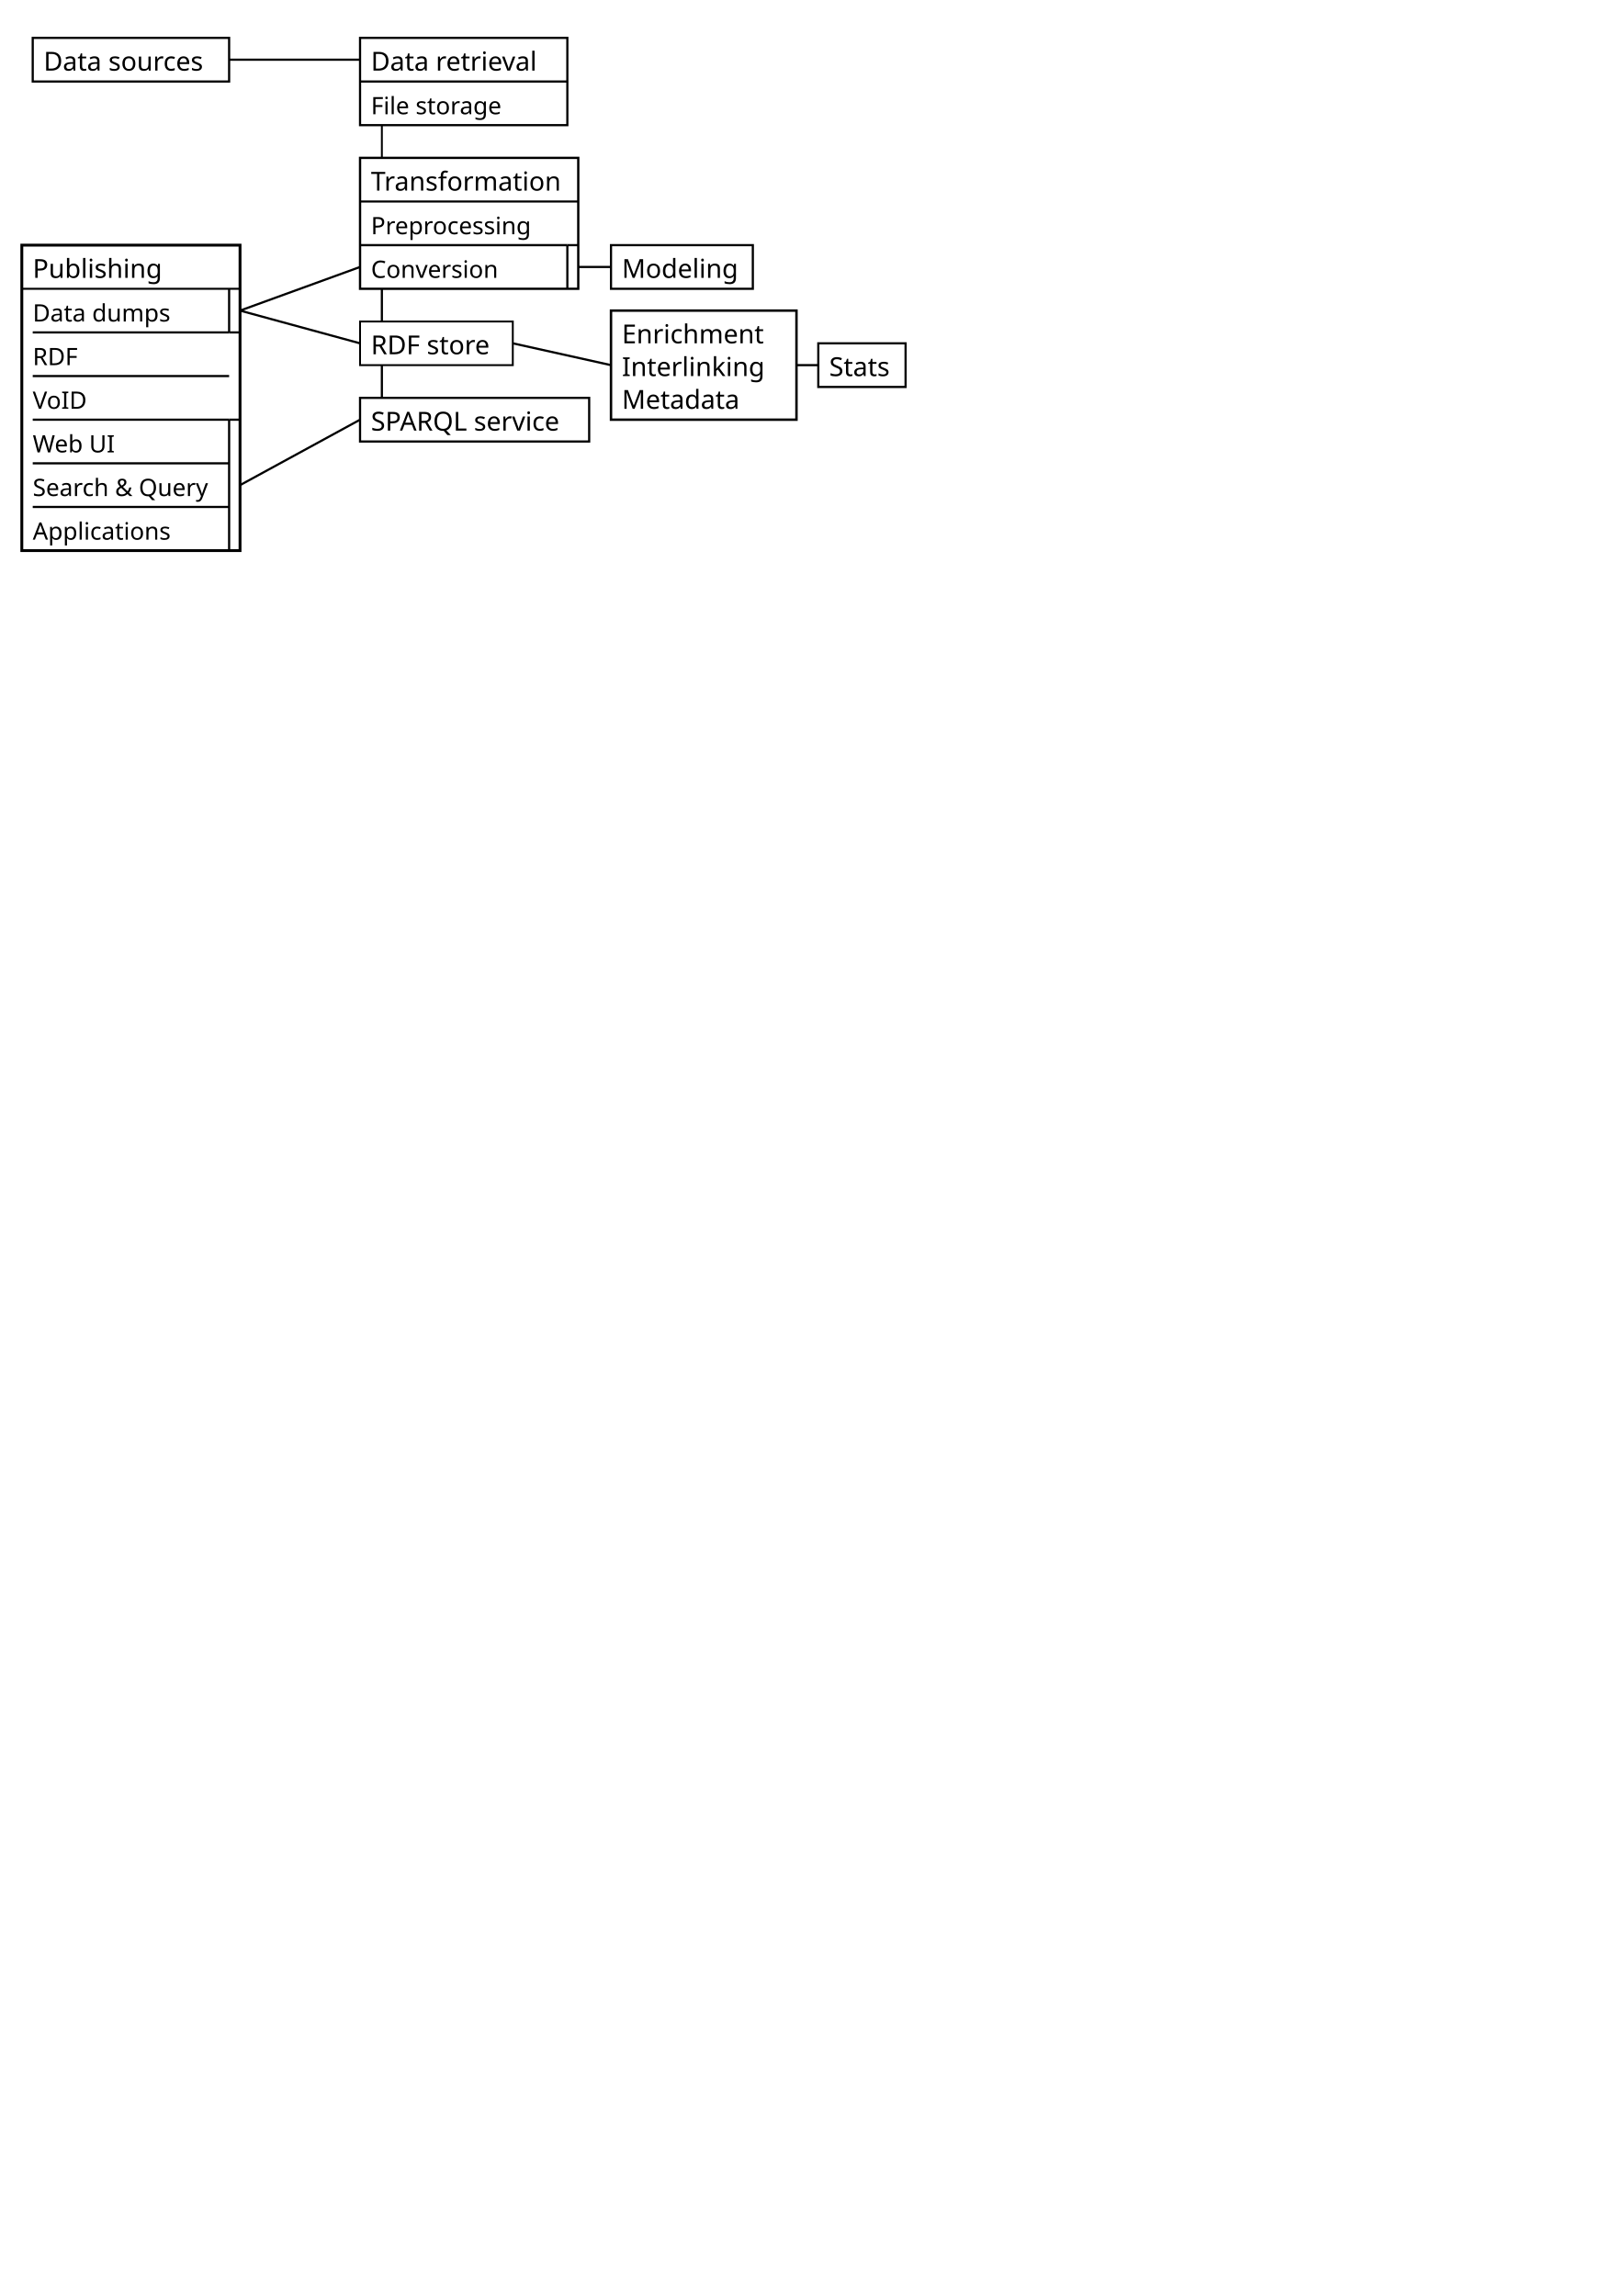
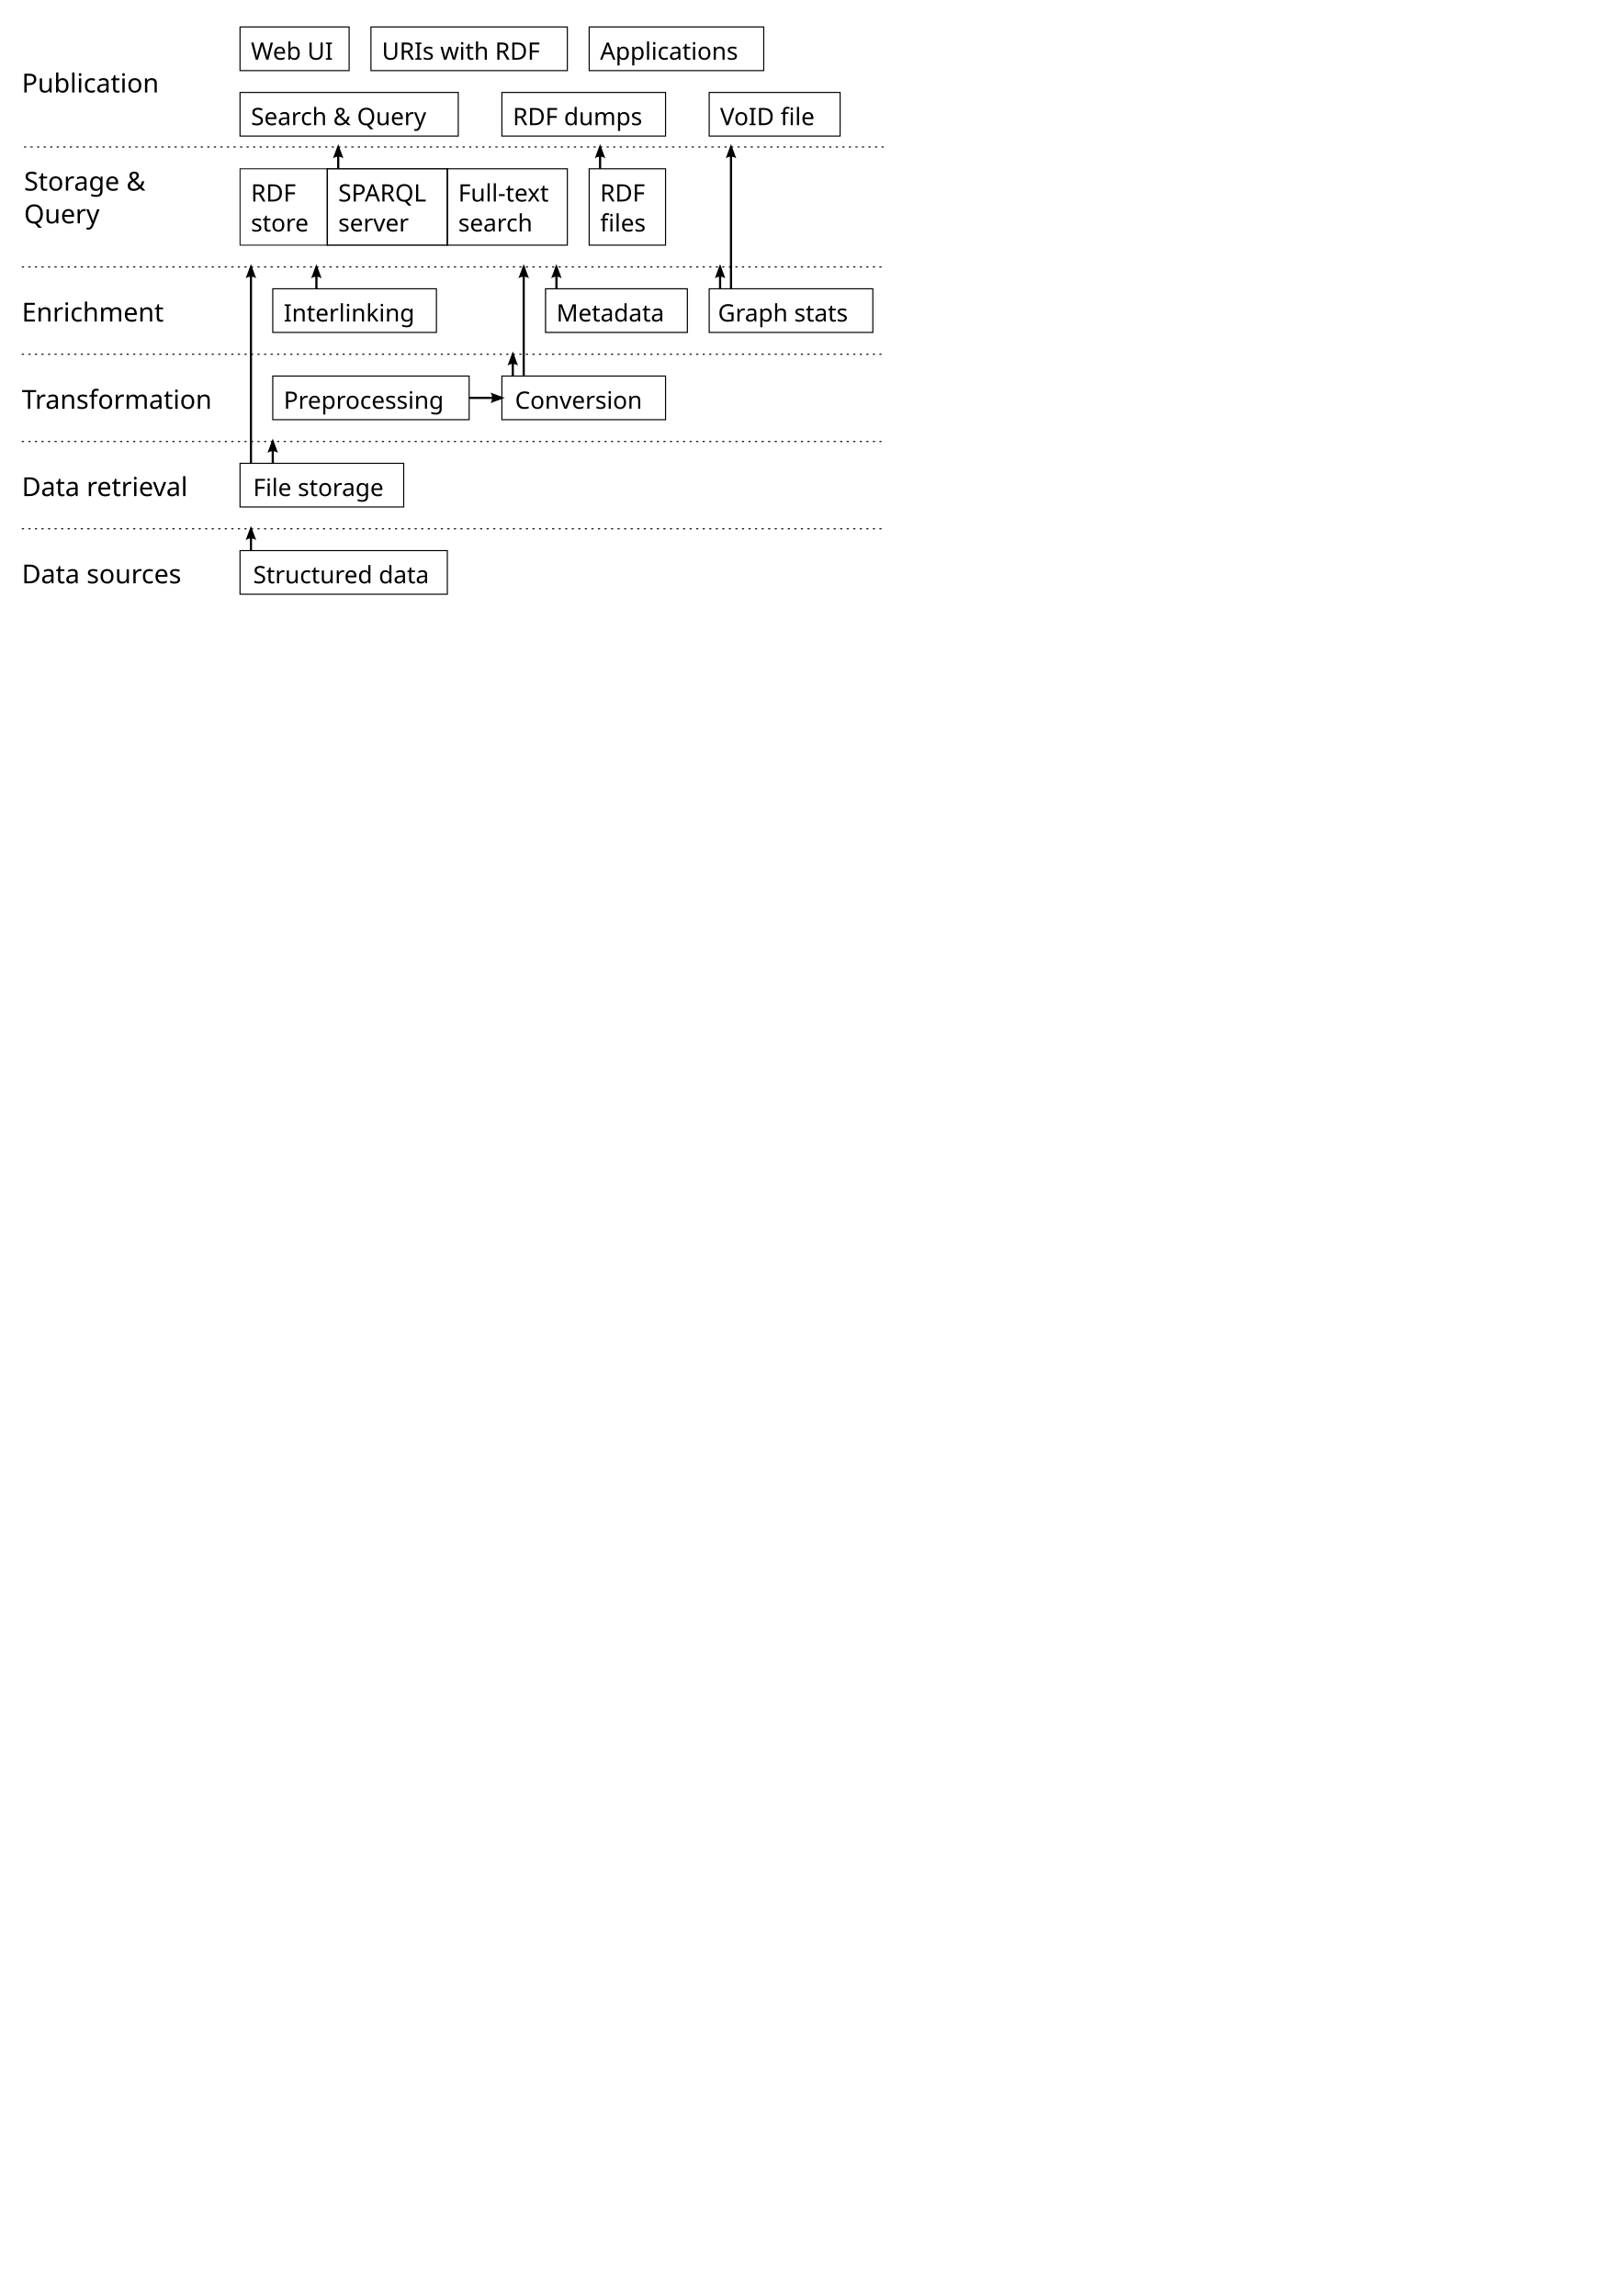
<svg xmlns="http://www.w3.org/2000/svg" width="744.094" height="1052.362" id="svg3055" version="1.1">
-   <defs id="defs3057" />
+   <defs id="defs3057">
+     <marker orient="auto" refY="0.0" refX="0.0" id="Arrow2Mend" style="overflow:visible;">
+       <path id="path4239" style="fill-rule:evenodd;stroke-width:0.625;stroke-linejoin:round;" d="M 8.719,4.034 L -2.207,0.016 L 8.719,-4.002 C 6.973,-1.63 6.983,1.616 8.719,4.034 z " transform="scale(0.6) rotate(180) translate(0,0)" />
+     </marker>
+     <marker orient="auto" refY="0" refX="0" id="Arrow2Mend-9" style="overflow:visible">
+       <path id="path4239-2" style="fill-rule:evenodd;stroke-width:0.625;stroke-linejoin:round" d="M 8.719,4.034 -2.207,0.016 8.719,-4.002 c -1.745,2.372 -1.735,5.617 -6e-7,8.035 z" transform="scale(-0.6,-0.6)" />
+     </marker>
+     <marker orient="auto" refY="0" refX="0" id="Arrow2Mend-8" style="overflow:visible">
+       <path id="path4239-4" style="fill-rule:evenodd;stroke-width:0.625;stroke-linejoin:round" d="M 8.719,4.034 -2.207,0.016 8.719,-4.002 c -1.745,2.372 -1.735,5.617 -6e-7,8.035 z" transform="scale(-0.6,-0.6)" />
+     </marker>
+     <marker orient="auto" refY="0" refX="0" id="Arrow2Mend-3" style="overflow:visible">
+       <path id="path4239-5" style="fill-rule:evenodd;stroke-width:0.625;stroke-linejoin:round" d="M 8.719,4.034 -2.207,0.016 8.719,-4.002 c -1.745,2.372 -1.735,5.617 -6e-7,8.035 z" transform="scale(-0.6,-0.6)" />
+     </marker>
+   </defs>
  <g id="layer1">
-     <rect style="fill:none;stroke:#000000;stroke-width:1;stroke-miterlimit:4;stroke-opacity:1;stroke-dasharray:none" id="rect3069" width="90" height="20" x="15" y="17.362" />
-     <rect style="fill:none;stroke:#000000;stroke-width:1;stroke-miterlimit:4;stroke-opacity:1;stroke-dasharray:none" id="rect3839" width="95" height="40" x="165" y="17.362" />
-     <text xml:space="preserve" style="font-size:40px;font-style:normal;font-weight:normal;line-height:125%;letter-spacing:0px;word-spacing:0px;fill:#000000;fill-opacity:1;stroke:none;font-family:Sans" x="20" y="32.362" id="text3841">
-       <tspan id="tspan3843" x="20" y="32.362" style="font-size:12px">Data sources</tspan>
+     <text xml:space="preserve" style="font-size:40px;font-style:normal;font-weight:normal;line-height:125%;letter-spacing:0px;word-spacing:0px;fill:#000000;fill-opacity:1;stroke:none;font-family:Sans" x="10" y="267.362" id="text3841">
+       <tspan id="tspan3843" x="10" y="267.362" style="font-size:12px">Data sources</tspan>
    </text>
-     <text xml:space="preserve" style="font-size:40px;font-style:normal;font-weight:normal;line-height:125%;letter-spacing:0px;word-spacing:0px;fill:#000000;fill-opacity:1;stroke:none;font-family:Sans" x="170" y="32.362" id="text3845">
-       <tspan id="tspan3847" x="170" y="32.362" style="font-size:12px">Data retrieval</tspan>
+     <text xml:space="preserve" style="font-size:40px;font-style:normal;font-weight:normal;line-height:125%;letter-spacing:0px;word-spacing:0px;fill:#000000;fill-opacity:1;stroke:none;font-family:Sans" x="10" y="227.362" id="text3845">
+       <tspan id="tspan3847" x="10" y="227.362" style="font-size:12px">Data retrieval</tspan>
    </text>
-     <text xml:space="preserve" style="font-size:12px;font-style:normal;font-weight:normal;line-height:125%;letter-spacing:0px;word-spacing:0px;fill:#000000;fill-opacity:1;stroke:none;font-family:Sans" x="170" y="52.362" id="text3849">
-       <tspan id="tspan3851" x="170" y="52.362" style="font-size:11px">File storage</tspan>
+     <text xml:space="preserve" style="font-size:12px;font-style:normal;font-weight:normal;line-height:125%;letter-spacing:0px;word-spacing:0px;fill:#000000;fill-opacity:1;stroke:none;font-family:Sans" x="116" y="227.362" id="text3849">
+       <tspan id="tspan3851" x="116" y="227.362" style="font-size:11px">File storage</tspan>
    </text>
-     <rect style="fill:none;stroke:#000000;stroke-width:1.054;stroke-opacity:1" id="rect3853" width="100" height="60" x="165" y="72.362" />
-     <text xml:space="preserve" style="font-size:12px;font-style:normal;font-weight:normal;line-height:125%;letter-spacing:0px;word-spacing:0px;fill:#000000;fill-opacity:1;stroke:none;font-family:Sans" x="170" y="87.362" id="text3855">
-       <tspan id="tspan3857" x="170" y="87.362">Transformation</tspan>
+     <text xml:space="preserve" style="font-size:12px;font-style:normal;font-weight:normal;line-height:125%;letter-spacing:0px;word-spacing:0px;fill:#000000;fill-opacity:1;stroke:none;font-family:Sans" x="10" y="187.362" id="text3855">
+       <tspan id="tspan3857" x="10" y="187.362">Transformation</tspan>
    </text>
-     <text xml:space="preserve" style="font-size:12px;font-style:normal;font-weight:normal;line-height:125%;letter-spacing:0px;word-spacing:0px;fill:#000000;fill-opacity:1;stroke:none;font-family:Sans" x="170" y="107.362" id="text3859">
-       <tspan id="tspan3861" x="170" y="107.362" style="font-size:11px">Preprocessing</tspan>
+     <text xml:space="preserve" style="font-size:12px;font-style:normal;font-weight:normal;line-height:125%;letter-spacing:0px;word-spacing:0px;fill:#000000;fill-opacity:1;stroke:none;font-family:Sans" x="130" y="187.362" id="text3859">
+       <tspan id="tspan3861" x="130" y="187.362" style="font-size:11px">Preprocessing</tspan>
    </text>
-     <text xml:space="preserve" style="font-size:11px;font-style:normal;font-weight:normal;line-height:125%;letter-spacing:0px;word-spacing:0px;fill:#000000;fill-opacity:1;stroke:none;font-family:Sans" x="170" y="127.362" id="text3863">
-       <tspan id="tspan3865" x="170" y="127.362">Conversion</tspan>
+     <text xml:space="preserve" style="font-size:11px;font-style:normal;font-weight:normal;line-height:125%;letter-spacing:0px;word-spacing:0px;fill:#000000;fill-opacity:1;stroke:none;font-family:Sans" x="236" y="187.362" id="text3863">
+       <tspan id="tspan3865" x="236" y="187.362">Conversion</tspan>
    </text>
-     <path style="fill:none;stroke:#000000;stroke-width:0.953px;stroke-linecap:butt;stroke-linejoin:miter;stroke-opacity:1" d="m 165,92.362 100,0" id="path3877" />
-     <rect style="fill:none;stroke:#000000;stroke-width:1;stroke-opacity:1;stroke-miterlimit:4;stroke-dasharray:none" id="rect3879" width="65" height="20" x="280" y="112.362" />
-     <text xml:space="preserve" style="font-size:12px;font-style:normal;font-weight:normal;line-height:125%;letter-spacing:0px;word-spacing:0px;fill:#000000;fill-opacity:1;stroke:none;font-family:Sans" x="285" y="127.362" id="text3881">
-       <tspan id="tspan3883" x="285" y="127.362">Modeling</tspan>
+     <text xml:space="preserve" style="font-size:12px;font-style:normal;font-weight:normal;line-height:125%;letter-spacing:0px;word-spacing:0px;fill:#000000;fill-opacity:1;stroke:none;font-family:Sans" x="255" y="147.362" id="text3889">
+       <tspan id="tspan3891" x="255" y="147.362" style="font-size:11px">Metadata</tspan>
    </text>
-     <path style="fill:none;stroke:#000000;stroke-width:1.027px;stroke-linecap:butt;stroke-linejoin:miter;stroke-opacity:1" d="m 165,112.362 95,0" id="path3885" />
-     <text xml:space="preserve" style="font-size:12px;font-style:normal;font-weight:normal;line-height:125%;letter-spacing:0px;word-spacing:0px;fill:#000000;fill-opacity:1;stroke:none;font-family:Sans" x="285" y="187.362" id="text3889">
-       <tspan id="tspan3891" x="285" y="187.362">Metadata</tspan>
+     <text xml:space="preserve" style="font-size:12px;font-style:normal;font-weight:normal;line-height:125%;letter-spacing:0px;word-spacing:0px;fill:#000000;fill-opacity:1;stroke:none;font-family:Sans" x="330" y="57.362" id="text3893">
+       <tspan x="330" y="57.362" style="font-size:11px" id="tspan3094">VoID file</tspan>
    </text>
-     <text xml:space="preserve" style="font-size:12px;font-style:normal;font-weight:normal;line-height:125%;letter-spacing:0px;word-spacing:0px;fill:#000000;fill-opacity:1;stroke:none;font-family:Sans" x="15" y="187.362" id="text3893">
-       <tspan id="tspan3895" x="15" y="187.362" style="font-size:11px">VoID</tspan>
+     <text xml:space="preserve" style="font-size:12px;font-style:normal;font-weight:normal;line-height:125%;letter-spacing:0px;word-spacing:0px;fill:#000000;fill-opacity:1;stroke:none;font-family:Sans" x="329" y="147.362" id="text3897">
+       <tspan id="tspan3899" x="329" y="147.362" style="font-size:11px">Graph stats</tspan>
    </text>
-     <text xml:space="preserve" style="font-size:12px;font-style:normal;font-weight:normal;line-height:125%;letter-spacing:0px;word-spacing:0px;fill:#000000;fill-opacity:1;stroke:none;font-family:Sans" x="380" y="172.362" id="text3897">
-       <tspan id="tspan3899" x="380" y="172.362">Stats</tspan>
+     <text xml:space="preserve" style="font-size:12px;font-style:normal;font-weight:normal;line-height:125%;letter-spacing:0px;word-spacing:0px;fill:#000000;fill-opacity:1;stroke:none;font-family:Sans" x="130" y="147.362" id="text3903">
+       <tspan x="130" y="147.362" id="tspan3909" style="font-size:11px">Interlinking</tspan>
    </text>
-     <rect style="fill:none;stroke:#000000;stroke-opacity:1" id="rect3901" width="40" height="20" x="375" y="157.362" />
-     <text xml:space="preserve" style="font-size:12px;font-style:normal;font-weight:normal;line-height:125%;letter-spacing:0px;word-spacing:0px;fill:#000000;fill-opacity:1;stroke:none;font-family:Sans" x="285" y="157.362" id="text3903">
-       <tspan id="tspan3905" x="285" y="157.362">Enrichment</tspan>
-       <tspan x="285" y="172.362" id="tspan3909">Interlinking</tspan>
+     <text xml:space="preserve" style="font-size:12px;font-style:normal;font-weight:normal;line-height:125%;letter-spacing:0px;word-spacing:0px;fill:#000000;fill-opacity:1;stroke:none;font-family:Sans" x="155" y="92.362" id="text3940">
+       <tspan id="tspan3942" x="155" y="92.362" style="font-size:11px">SPARQL</tspan>
+       <tspan x="155" y="106.112" id="tspan3074" style="font-size:11px">server</tspan>
    </text>
-     <rect style="fill:none;stroke:#000000;stroke-width:1.118;stroke-opacity:1" id="rect3913" width="85" height="50" x="280" y="142.362" />
-     <text xml:space="preserve" style="font-size:12px;font-style:normal;font-weight:normal;line-height:125%;letter-spacing:0px;word-spacing:0px;fill:#000000;fill-opacity:1;stroke:none;font-family:Sans" x="170" y="197.362" id="text3940">
-       <tspan id="tspan3942" x="170" y="197.362">SPARQL service</tspan>
+     <text xml:space="preserve" style="font-size:12px;font-style:normal;font-weight:normal;line-height:125%;letter-spacing:0px;word-spacing:0px;fill:#000000;fill-opacity:1;stroke:none;font-family:Sans" x="235" y="57.362" id="text3944">
+       <tspan x="235" y="57.362" style="font-size:11px" id="tspan3090">RDF dumps</tspan>
    </text>
-     <text xml:space="preserve" style="font-size:12px;font-style:normal;font-weight:normal;line-height:125%;letter-spacing:0px;word-spacing:0px;fill:#000000;fill-opacity:1;stroke:none;font-family:Sans" x="15" y="147.362" id="text3944">
-       <tspan id="tspan3946" x="15" y="147.362" style="font-size:11px">Data dumps</tspan>
+     <text xml:space="preserve" style="font-size:12px;font-style:normal;font-weight:normal;line-height:125%;letter-spacing:0px;word-spacing:0px;fill:#000000;fill-opacity:1;stroke:none;font-family:Sans" x="10" y="42.362" id="text3948">
+       <tspan id="tspan3950" x="10" y="42.362">Publication</tspan>
    </text>
-     <text xml:space="preserve" style="font-size:12px;font-style:normal;font-weight:normal;line-height:125%;letter-spacing:0px;word-spacing:0px;fill:#000000;fill-opacity:1;stroke:none;font-family:Sans" x="15" y="127.362" id="text3948">
-       <tspan id="tspan3950" x="15" y="127.362">Publishing</tspan>
+     <text xml:space="preserve" style="font-size:12px;font-style:normal;font-weight:normal;line-height:125%;letter-spacing:0px;word-spacing:0px;fill:#000000;fill-opacity:1;stroke:none;font-family:Sans" x="115" y="57.362" id="text3952">
+       <tspan x="115" y="57.362" id="tspan3956" style="font-size:11px">Search &amp; Query</tspan>
    </text>
-     <text xml:space="preserve" style="font-size:12px;font-style:normal;font-weight:normal;line-height:125%;letter-spacing:0px;word-spacing:0px;fill:#000000;fill-opacity:1;stroke:none;font-family:Sans" x="15" y="227.362" id="text3952">
-       <tspan x="15" y="227.362" id="tspan3956" style="font-size:11px">Search &amp; Query</tspan>
+     <text xml:space="preserve" style="font-size:12px;font-style:normal;font-weight:normal;line-height:125%;letter-spacing:0px;word-spacing:0px;fill:#000000;fill-opacity:1;stroke:none;font-family:Sans" x="115" y="27.362" id="text3958">
+       <tspan id="tspan3960" x="115" y="27.362" style="font-size:11px">Web UI</tspan>
    </text>
-     <text xml:space="preserve" style="font-size:12px;font-style:normal;font-weight:normal;line-height:125%;letter-spacing:0px;word-spacing:0px;fill:#000000;fill-opacity:1;stroke:none;font-family:Sans" x="15" y="207.362" id="text3958">
-       <tspan id="tspan3960" x="15" y="207.362" style="font-size:11px">Web UI</tspan>
+     <text xml:space="preserve" style="font-size:12px;font-style:normal;font-weight:normal;line-height:125%;letter-spacing:0px;word-spacing:0px;fill:#000000;fill-opacity:1;stroke:none;font-family:Sans" x="175" y="27.362" id="text3962">
+       <tspan x="175" y="27.362" style="font-size:11px" id="tspan4018">URIs with RDF</tspan>
    </text>
-     <text xml:space="preserve" style="font-size:12px;font-style:normal;font-weight:normal;line-height:125%;letter-spacing:0px;word-spacing:0px;fill:#000000;fill-opacity:1;stroke:none;font-family:Sans" x="15" y="167.362" id="text3962">
-       <tspan id="tspan3964" x="15" y="167.362" style="font-size:11px">RDF</tspan>
+     <text xml:space="preserve" style="font-size:12px;font-style:normal;font-weight:normal;line-height:125%;letter-spacing:0px;word-spacing:0px;fill:#000000;fill-opacity:1;stroke:none;font-family:Sans" x="275" y="27.362" id="text3970">
+       <tspan id="tspan3972" x="275" y="27.362" style="font-size:11px">Applications</tspan>
    </text>
-     <text xml:space="preserve" style="font-size:12px;font-style:normal;font-weight:normal;line-height:125%;letter-spacing:0px;word-spacing:0px;fill:#000000;fill-opacity:1;stroke:none;font-family:Sans" x="15" y="247.362" id="text3970">
-       <tspan id="tspan3972" x="15" y="247.362" style="font-size:11px">Applications</tspan>
+     <text xml:space="preserve" style="font-size:12px;font-style:normal;font-weight:normal;line-height:125%;letter-spacing:0px;word-spacing:0px;fill:#000000;fill-opacity:1;stroke:none;font-family:Sans" x="115" y="92.362" id="text3974">
+       <tspan id="tspan3976" x="115" y="92.362" style="font-size:11px">RDF</tspan>
+       <tspan x="115" y="106.112" id="tspan3072" style="font-size:11px">store</tspan>
    </text>
-     <text xml:space="preserve" style="font-size:12px;font-style:normal;font-weight:normal;line-height:125%;letter-spacing:0px;word-spacing:0px;fill:#000000;fill-opacity:1;stroke:none;font-family:Sans" x="170" y="162.362" id="text3974">
-       <tspan id="tspan3976" x="170" y="162.362">RDF store</tspan>
+     <text xml:space="preserve" style="font-size:12px;font-style:normal;font-weight:normal;line-height:125%;letter-spacing:0px;word-spacing:0px;fill:#000000;fill-opacity:1;stroke:none;font-family:Sans" x="11" y="87.362" id="text3062">
+       <tspan id="tspan3064" x="11" y="87.362">Storage &amp;</tspan>
+       <tspan x="11" y="102.362" id="tspan3084">Query</tspan>
    </text>
-     <rect style="fill:none;stroke:#000000;stroke-width:0.864;stroke-miterlimit:4;stroke-opacity:1;stroke-dasharray:none" id="rect3982" width="70" height="20" x="165" y="147.362" />
-     <rect style="fill:none;stroke:#000000;stroke-width:1;stroke-miterlimit:4;stroke-opacity:1;stroke-dasharray:none" id="rect3984" width="105" height="20" x="165" y="182.362" />
-     <rect style="fill:none;stroke:#000000;stroke-width:1.317;stroke-miterlimit:4;stroke-opacity:1;stroke-dasharray:none" id="rect3986" width="100" height="140" x="10" y="112.362" />
-     <path style="fill:none;stroke:#000000;stroke-width:0.913px;stroke-linecap:butt;stroke-linejoin:miter;stroke-opacity:1" d="m 10,132.362 100,0" id="path3988" />
-     <path style="fill:none;stroke:#000000;stroke-width:1px;stroke-linecap:butt;stroke-linejoin:miter;stroke-opacity:1" d="m 15,152.362 90,0" id="path3990" />
-     <path style="fill:none;stroke:#000000;stroke-width:1px;stroke-linecap:butt;stroke-linejoin:miter;stroke-opacity:1" d="m 15,172.362 90,0" id="path3992" />
-     <path style="fill:none;stroke:#000000;stroke-width:1px;stroke-linecap:butt;stroke-linejoin:miter;stroke-opacity:1;display:inline" d="m 15,192.362 90,0" id="path3994" />
-     <path style="fill:none;stroke:#000000;stroke-width:1px;stroke-linecap:butt;stroke-linejoin:miter;stroke-opacity:1;display:inline" d="m 15,212.362 90,0" id="path3996" />
-     <path style="fill:none;stroke:#000000;stroke-width:1px;stroke-linecap:butt;stroke-linejoin:miter;stroke-opacity:1;display:inline" d="m 15,232.362 90,0" id="path3996-9" />
-     <path style="fill:none;stroke:#000000;stroke-width:1px;stroke-linecap:butt;stroke-linejoin:miter;stroke-opacity:1" d="m 165,37.362 95,0" id="path4023" />
-     <path style="fill:none;stroke:#000000;stroke-width:1px;stroke-linecap:butt;stroke-linejoin:miter;stroke-opacity:1;display:inline" d="m 105,192.362 0,60" id="path4025" />
-     <path style="fill:none;stroke:#000000;stroke-width:1px;stroke-linecap:butt;stroke-linejoin:miter;stroke-opacity:1" d="m 105,192.362 5,0" id="path4029" />
-     <path style="fill:none;stroke:#000000;stroke-width:0.866px;stroke-linecap:butt;stroke-linejoin:miter;stroke-opacity:1" d="m 175,57.362 0,15" id="path4033" />
-     <path style="fill:none;stroke:#000000;stroke-width:1px;stroke-linecap:butt;stroke-linejoin:miter;stroke-opacity:1" d="m 175,132.362 0,15" id="path4037" />
-     <path style="fill:none;stroke:#000000;stroke-width:1px;stroke-linecap:butt;stroke-linejoin:miter;stroke-opacity:1" d="m 175,167.362 0,15" id="path4039" />
-     <path style="fill:none;stroke:#000000;stroke-width:1px;stroke-linecap:butt;stroke-linejoin:miter;stroke-opacity:1" d="m 260,132.362 0,-20" id="path4041" />
-     <path style="fill:none;stroke:#000000;stroke-width:1px;stroke-linecap:butt;stroke-linejoin:miter;stroke-opacity:1" d="m 265,112.362 -5,0" id="path4043" />
-     <path style="fill:none;stroke:#000000;stroke-width:1px;stroke-linecap:butt;stroke-linejoin:miter;stroke-opacity:1" d="m 105,27.362 60,0" id="path4045" />
-     <path style="fill:none;stroke:#000000;stroke-width:1px;stroke-linecap:butt;stroke-linejoin:miter;stroke-opacity:1" d="m 265,122.362 15,0" id="path4047" />
-     <path style="fill:none;stroke:#000000;stroke-width:1px;stroke-linecap:butt;stroke-linejoin:miter;stroke-opacity:1" d="m 365,167.362 10,0" id="path4057" />
-     <path style="fill:none;stroke:#000000;stroke-width:1px;stroke-linecap:butt;stroke-linejoin:miter;stroke-opacity:1;display:inline" d="m 105,132.362 0,20" id="path4059" />
-     <path style="fill:none;stroke:#000000;stroke-width:1px;stroke-linecap:butt;stroke-linejoin:miter;stroke-opacity:1" d="m 110,152.362 -5,0" id="path4061" />
-     <path style="fill:none;stroke:#000000;stroke-width:1px;stroke-linecap:butt;stroke-linejoin:miter;stroke-opacity:1" d="m 165,122.362 -55,20" id="path3059" />
-     <path style="fill:none;stroke:#000000;stroke-width:1px;stroke-linecap:butt;stroke-linejoin:miter;stroke-opacity:1" d="m 165,192.362 -55,30" id="path3061" />
-     <path style="fill:none;stroke:#000000;stroke-width:1px;stroke-linecap:butt;stroke-linejoin:miter;stroke-opacity:1" d="m 235,157.362 45,10" id="path3063" />
-     <path style="fill:none;stroke:#000000;stroke-width:1px;stroke-linecap:butt;stroke-linejoin:miter;stroke-opacity:1" d="m 165,157.362 -55,-15" id="path3835" />
+     <text xml:space="preserve" style="font-size:12px;font-style:normal;font-weight:normal;line-height:125%;letter-spacing:0px;word-spacing:0px;fill:#000000;fill-opacity:1;stroke:none;font-family:Sans" x="10" y="147.362" id="text3066">
+       <tspan id="tspan3068" x="10" y="147.362">Enrichment</tspan>
+     </text>
+     <text xml:space="preserve" style="font-size:12px;font-style:normal;font-weight:normal;line-height:125%;letter-spacing:0px;word-spacing:0px;fill:#000000;fill-opacity:1;stroke:none;font-family:Sans" x="275" y="92.362" id="text3076">
+       <tspan id="tspan3078" x="275" y="92.362" style="font-size:11px">RDF</tspan>
+       <tspan x="275" y="106.112" id="tspan3080" style="font-size:11px">files</tspan>
+     </text>
+     <rect style="fill:none;stroke:#000000;stroke-width:0.5;stroke-miterlimit:4;stroke-opacity:1;stroke-dasharray:none" id="rect3086" width="50" height="20" x="110" y="12.362" />
+     <rect style="fill:none;stroke:#000000;stroke-width:0.5;stroke-miterlimit:4;stroke-opacity:1;stroke-dasharray:none" id="rect3088" width="75" height="20" x="230" y="42.362" />
+     <rect style="fill:none;stroke:#000000;stroke-width:0.495;stroke-miterlimit:4;stroke-opacity:1;stroke-dasharray:none" id="rect3092" width="60" height="20" x="325" y="42.362" />
+     <rect style="fill:none;stroke:#000000;stroke-width:0.5;stroke-miterlimit:4;stroke-opacity:1;stroke-dasharray:none" id="rect3096" width="75" height="20" x="230" y="172.362" />
+     <rect style="fill:none;stroke:#000000;stroke-width:0.5;stroke-miterlimit:4;stroke-opacity:1;stroke-dasharray:none" id="rect3098" width="90" height="20" x="125" y="172.362" />
+     <rect style="fill:none;stroke:#000000;stroke-width:0.5;stroke-miterlimit:4;stroke-opacity:1;stroke-dasharray:none" id="rect3102" width="75" height="20" x="125" y="132.362" />
+     <rect style="fill:none;stroke:#000000;stroke-width:0.52;stroke-miterlimit:4;stroke-opacity:1;stroke-dasharray:none" id="rect3104" width="65" height="20" x="250" y="132.362" />
+     <rect style="fill:none;stroke:#000000;stroke-width:0.5;stroke-miterlimit:4;stroke-opacity:1;stroke-dasharray:none" id="rect3106" width="75" height="20" x="325" y="132.362" />
+     <text xml:space="preserve" style="font-size:12px;font-style:normal;font-weight:normal;line-height:125%;letter-spacing:0px;word-spacing:0px;fill:#000000;fill-opacity:1;stroke:none;font-family:Sans" x="116" y="267.362" id="text3108">
+       <tspan id="tspan3110" x="116" y="267.362" style="font-size:11px">Structured data</tspan>
+     </text>
+     <rect style="fill:none;stroke:#000000;stroke-width:0.423;stroke-miterlimit:4;stroke-opacity:1;stroke-dasharray:none" id="rect3894" width="40" height="35" x="110" y="77.362" />
+     <rect style="fill:none;stroke:#000000;stroke-width:0.5;stroke-miterlimit:4;stroke-opacity:1;stroke-dasharray:none" id="rect3896" width="75" height="20" x="110" y="212.362" />
+     <rect style="fill:none;stroke:#000000;stroke-width:0.5;stroke-miterlimit:4;stroke-opacity:1;stroke-dasharray:none" id="rect3900" width="95" height="20" x="110" y="252.362" />
+     <rect style="fill:none;stroke:#000000;stroke-width:0.594;stroke-miterlimit:4;stroke-opacity:1;stroke-dasharray:none" id="rect3906" width="55" height="35" x="150" y="77.362" />
+     <rect style="fill:none;stroke:#000000;stroke-width:0.5;stroke-miterlimit:4;stroke-opacity:1;stroke-dasharray:none" id="rect3908" width="35" height="35" x="270" y="77.362" />
+     <path style="fill:none;stroke:#000000;stroke-width:0.5;stroke-linecap:butt;stroke-linejoin:miter;stroke-miterlimit:4;stroke-opacity:1;stroke-dasharray:1, 2;stroke-dashoffset:0" d="m 11,67.362 395,0" id="path3910" />
+     <path style="fill:none;stroke:#000000;stroke-width:0.5;stroke-linecap:butt;stroke-linejoin:miter;stroke-miterlimit:4;stroke-opacity:1;stroke-dasharray:1, 2;stroke-dashoffset:0" d="m 10,122.362 395,0" id="path3910-0" />
+     <path style="fill:none;stroke:#000000;stroke-width:0.5;stroke-linecap:butt;stroke-linejoin:miter;stroke-miterlimit:4;stroke-opacity:1;stroke-dasharray:1, 2;stroke-dashoffset:0" d="m 10,162.362 395,0" id="path3910-9" />
+     <path style="fill:none;stroke:#000000;stroke-width:0.5;stroke-linecap:butt;stroke-linejoin:miter;stroke-miterlimit:4;stroke-opacity:1;stroke-dasharray:1, 2;stroke-dashoffset:0" d="m 10,202.362 395,0" id="path3910-20" />
+     <path style="fill:none;stroke:#000000;stroke-width:0.5;stroke-linecap:butt;stroke-linejoin:miter;stroke-miterlimit:4;stroke-opacity:1;stroke-dasharray:1, 2;stroke-dashoffset:0" d="m 10,242.362 395,0" id="path3910-8" />
+     <text xml:space="preserve" style="font-size:12px;font-style:normal;font-weight:normal;line-height:125%;letter-spacing:0px;word-spacing:0px;fill:#000000;fill-opacity:1;stroke:none;font-family:Sans" x="210" y="92.362" id="text3994">
+       <tspan id="tspan3996" x="210" y="92.362" style="font-size:11px">Full-text</tspan>
+       <tspan x="210" y="106.112" id="tspan3998" style="font-size:11px">search</tspan>
+     </text>
+     <rect style="fill:none;stroke:#000000;stroke-width:0.5;stroke-miterlimit:4;stroke-opacity:1;stroke-dasharray:none;stroke-dashoffset:0" id="rect4004" width="55" height="35" x="205" y="77.362" />
+     <rect style="fill:none;stroke:#000000;stroke-width:0.5;stroke-miterlimit:4;stroke-opacity:1;stroke-dasharray:none;stroke-dashoffset:0" id="rect4016" width="100" height="20" x="110" y="42.362" />
+     <rect style="fill:none;stroke:#000000;stroke-width:0.5;stroke-miterlimit:4;stroke-opacity:1;stroke-dasharray:none;stroke-dashoffset:0" id="rect4022" width="90" height="20" x="170" y="12.362" />
+     <rect style="fill:none;stroke:#000000;stroke-width:0.5;stroke-miterlimit:4;stroke-opacity:1;stroke-dasharray:none;stroke-dashoffset:0" id="rect4024" width="80" height="20" x="270" y="12.362" />
+     <path style="fill:none;stroke:#000000;stroke-width:1;stroke-linecap:butt;stroke-linejoin:miter;stroke-miterlimit:4;stroke-opacity:1;stroke-dasharray:none;marker-end:url(#Arrow2Mend)" d="m 115,212.362 0,-90" id="path4836" />
+     <path style="fill:none;stroke:#000000;stroke-width:1px;stroke-linecap:butt;stroke-linejoin:miter;stroke-opacity:1;marker-start:none;marker-end:url(#Arrow2Mend)" d="m 215,182.362 15,0" id="path5570" />
+     <path style="fill:none;stroke:#000000;stroke-width:1px;stroke-linecap:butt;stroke-linejoin:miter;stroke-opacity:1;marker-end:url(#Arrow2Mend)" d="m 145,132.362 0,-10" id="path5936" />
+     <path style="fill:none;stroke:#000000;stroke-width:1px;stroke-linecap:butt;stroke-linejoin:miter;stroke-opacity:1;marker-end:url(#Arrow2Mend)" d="m 255,132.362 0,-10" id="path6120" />
+     <path style="fill:none;stroke:#000000;stroke-width:1;stroke-linecap:butt;stroke-linejoin:miter;stroke-miterlimit:4;stroke-opacity:1;stroke-dasharray:none;marker-end:url(#Arrow2Mend)" d="m 335,132.362 0,-65" id="path6304" />
+     <path style="fill:none;stroke:#000000;stroke-width:1;stroke-linecap:butt;stroke-linejoin:miter;stroke-miterlimit:4;stroke-opacity:1;stroke-dasharray:none;marker-end:url(#Arrow2Mend)" d="m 240,172.362 0,-50" id="path6488" />
+     <path style="fill:none;stroke:#000000;stroke-width:1px;stroke-linecap:butt;stroke-linejoin:miter;stroke-opacity:1;marker-end:url(#Arrow2Mend)" d="m 235,172.362 0,-10" id="path6672" />
+     <path style="fill:none;stroke:#000000;stroke-width:1px;stroke-linecap:butt;stroke-linejoin:miter;stroke-opacity:1;marker-end:url(#Arrow2Mend)" d="m 115,252.362 0,-10" id="path7224" />
+     <path style="fill:none;stroke:#000000;stroke-width:1px;stroke-linecap:butt;stroke-linejoin:miter;stroke-opacity:1;marker-end:url(#Arrow2Mend)" d="m 155,77.362 0,-10" id="path7776" />
+     <path style="fill:none;stroke:#000000;stroke-width:1px;stroke-linecap:butt;stroke-linejoin:miter;stroke-opacity:1;marker-end:url(#Arrow2Mend)" d="m 330,132.362 0,-10" id="path6120-4" />
+     <path style="fill:none;stroke:#000000;stroke-width:1px;stroke-linecap:butt;stroke-linejoin:miter;stroke-opacity:1;marker-end:url(#Arrow2Mend)" d="m 275,77.362 0,-10" id="path6120-2" />
+     <path style="fill:none;stroke:#000000;stroke-width:1px;stroke-linecap:butt;stroke-linejoin:miter;stroke-opacity:1;marker-end:url(#Arrow2Mend)" d="m 125,212.362 0,-10" id="path6120-7" />
  </g>
</svg>
